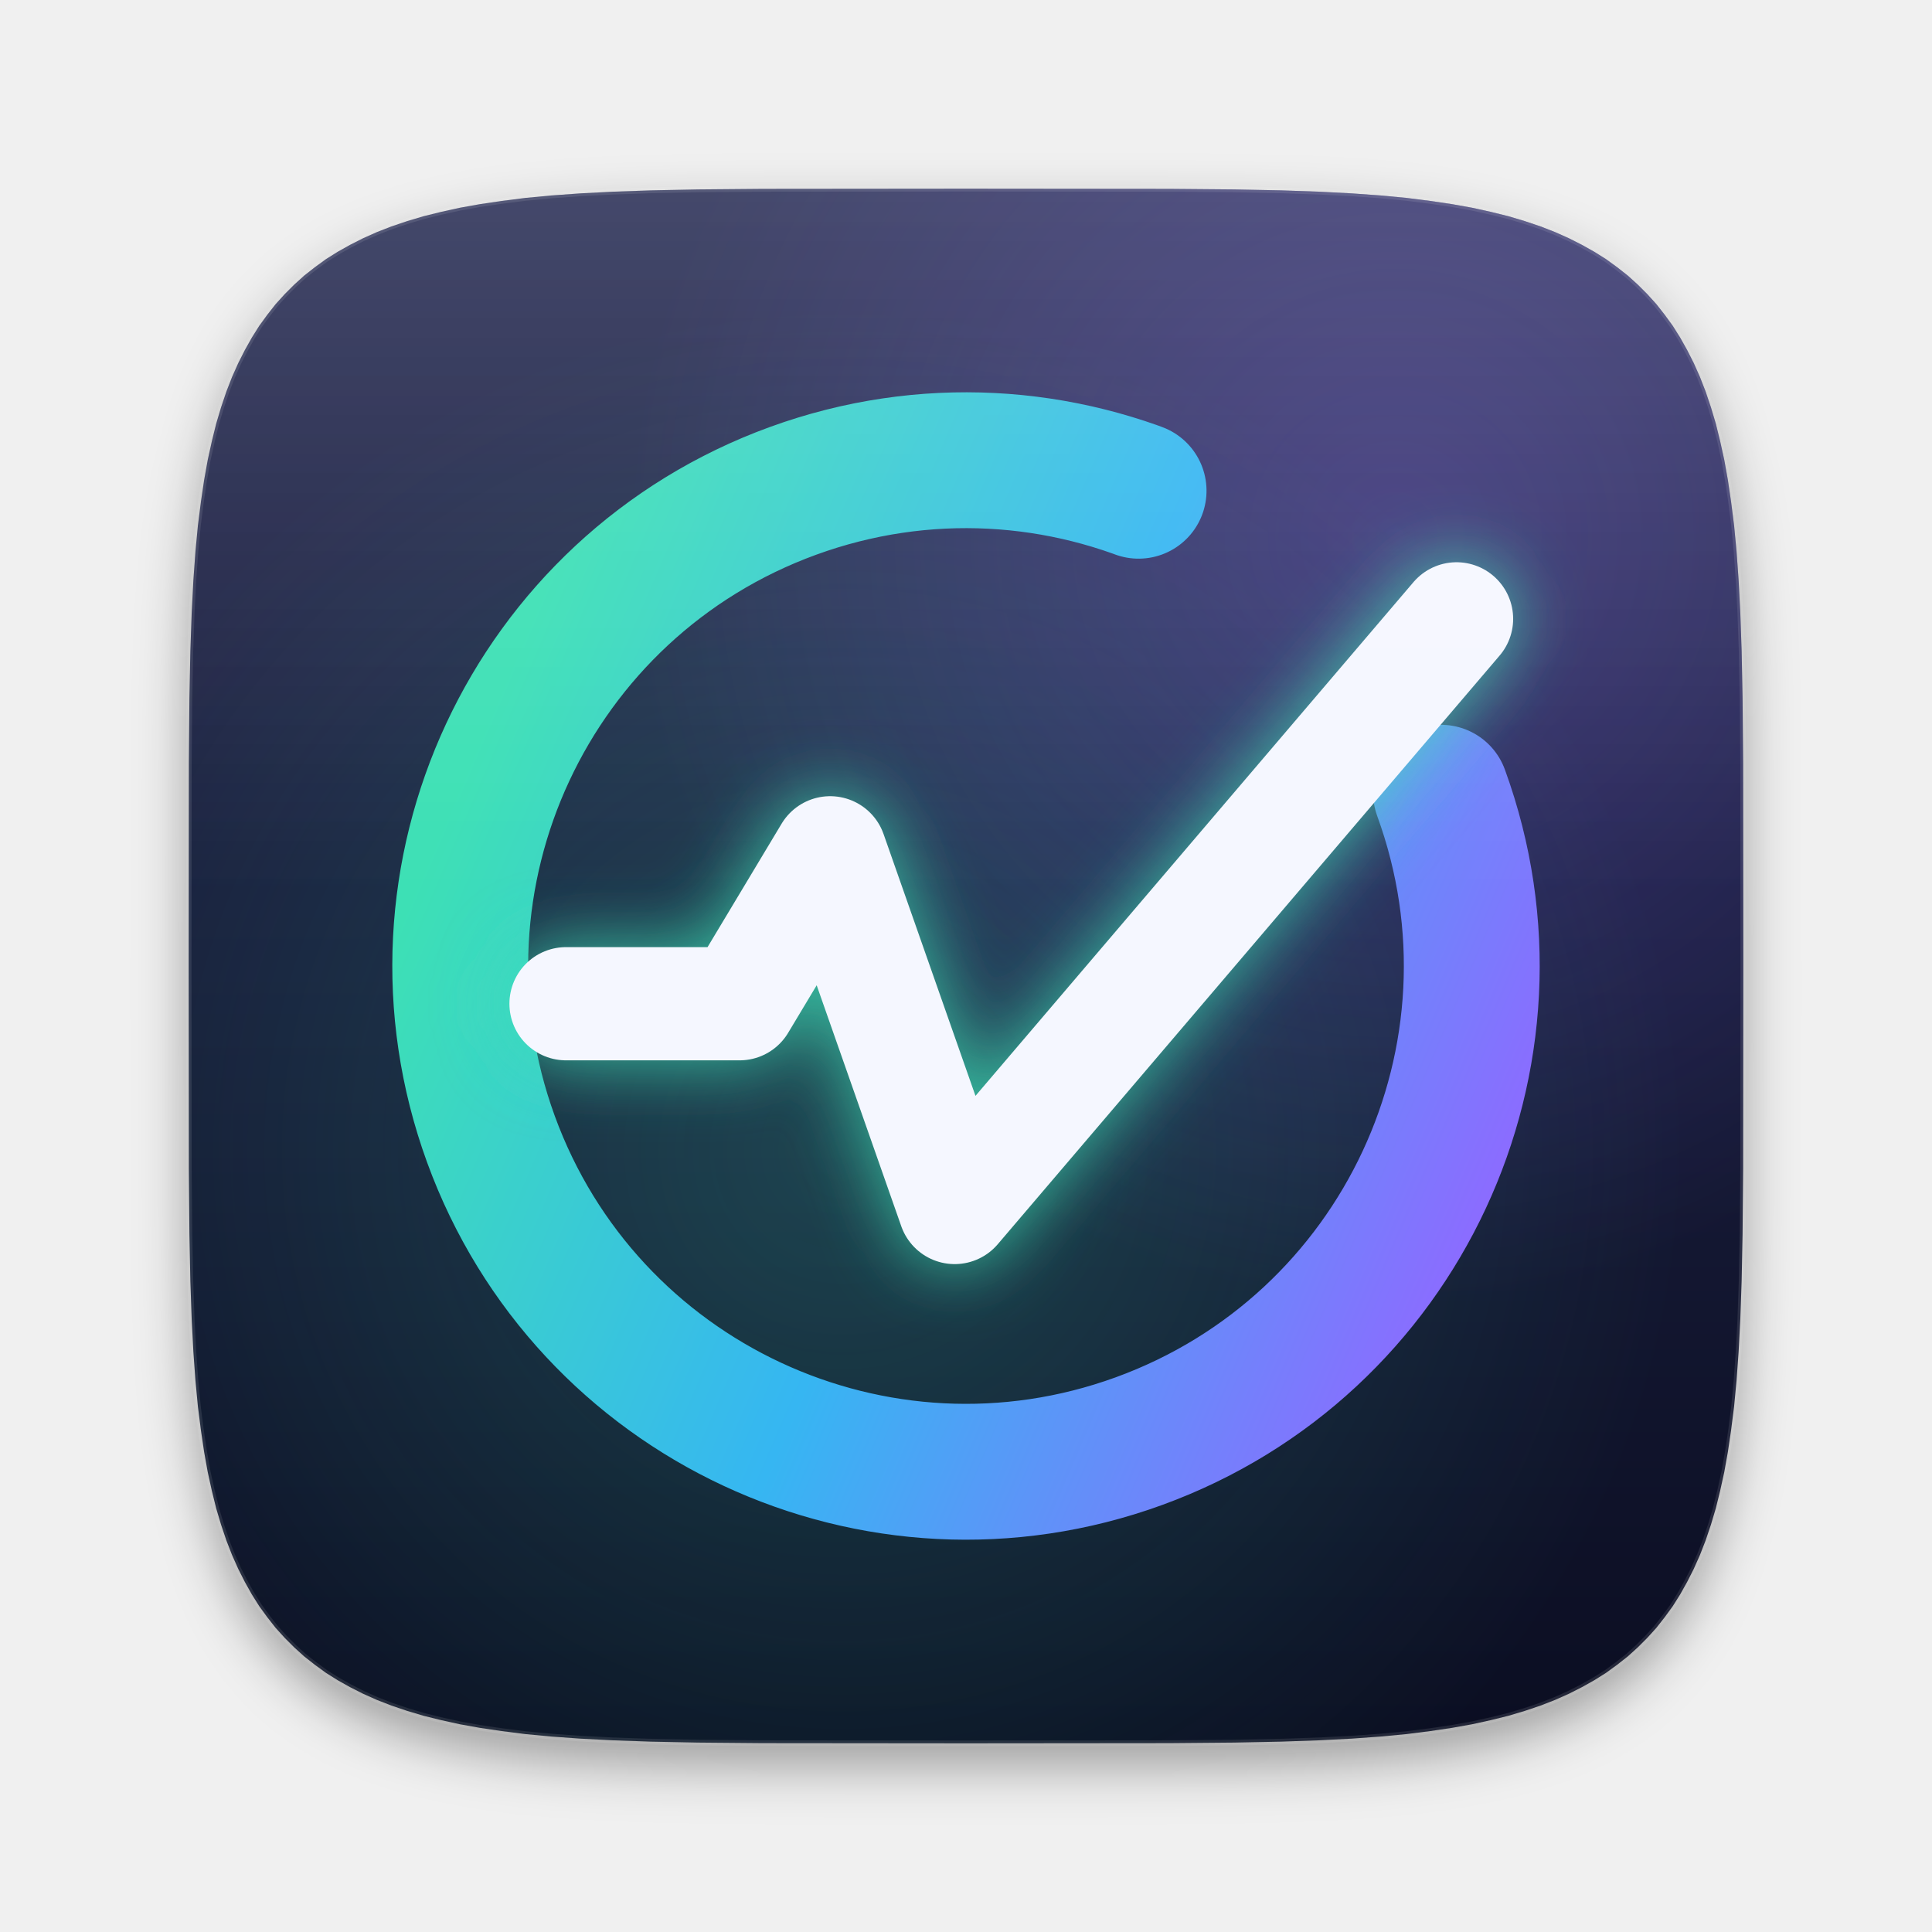
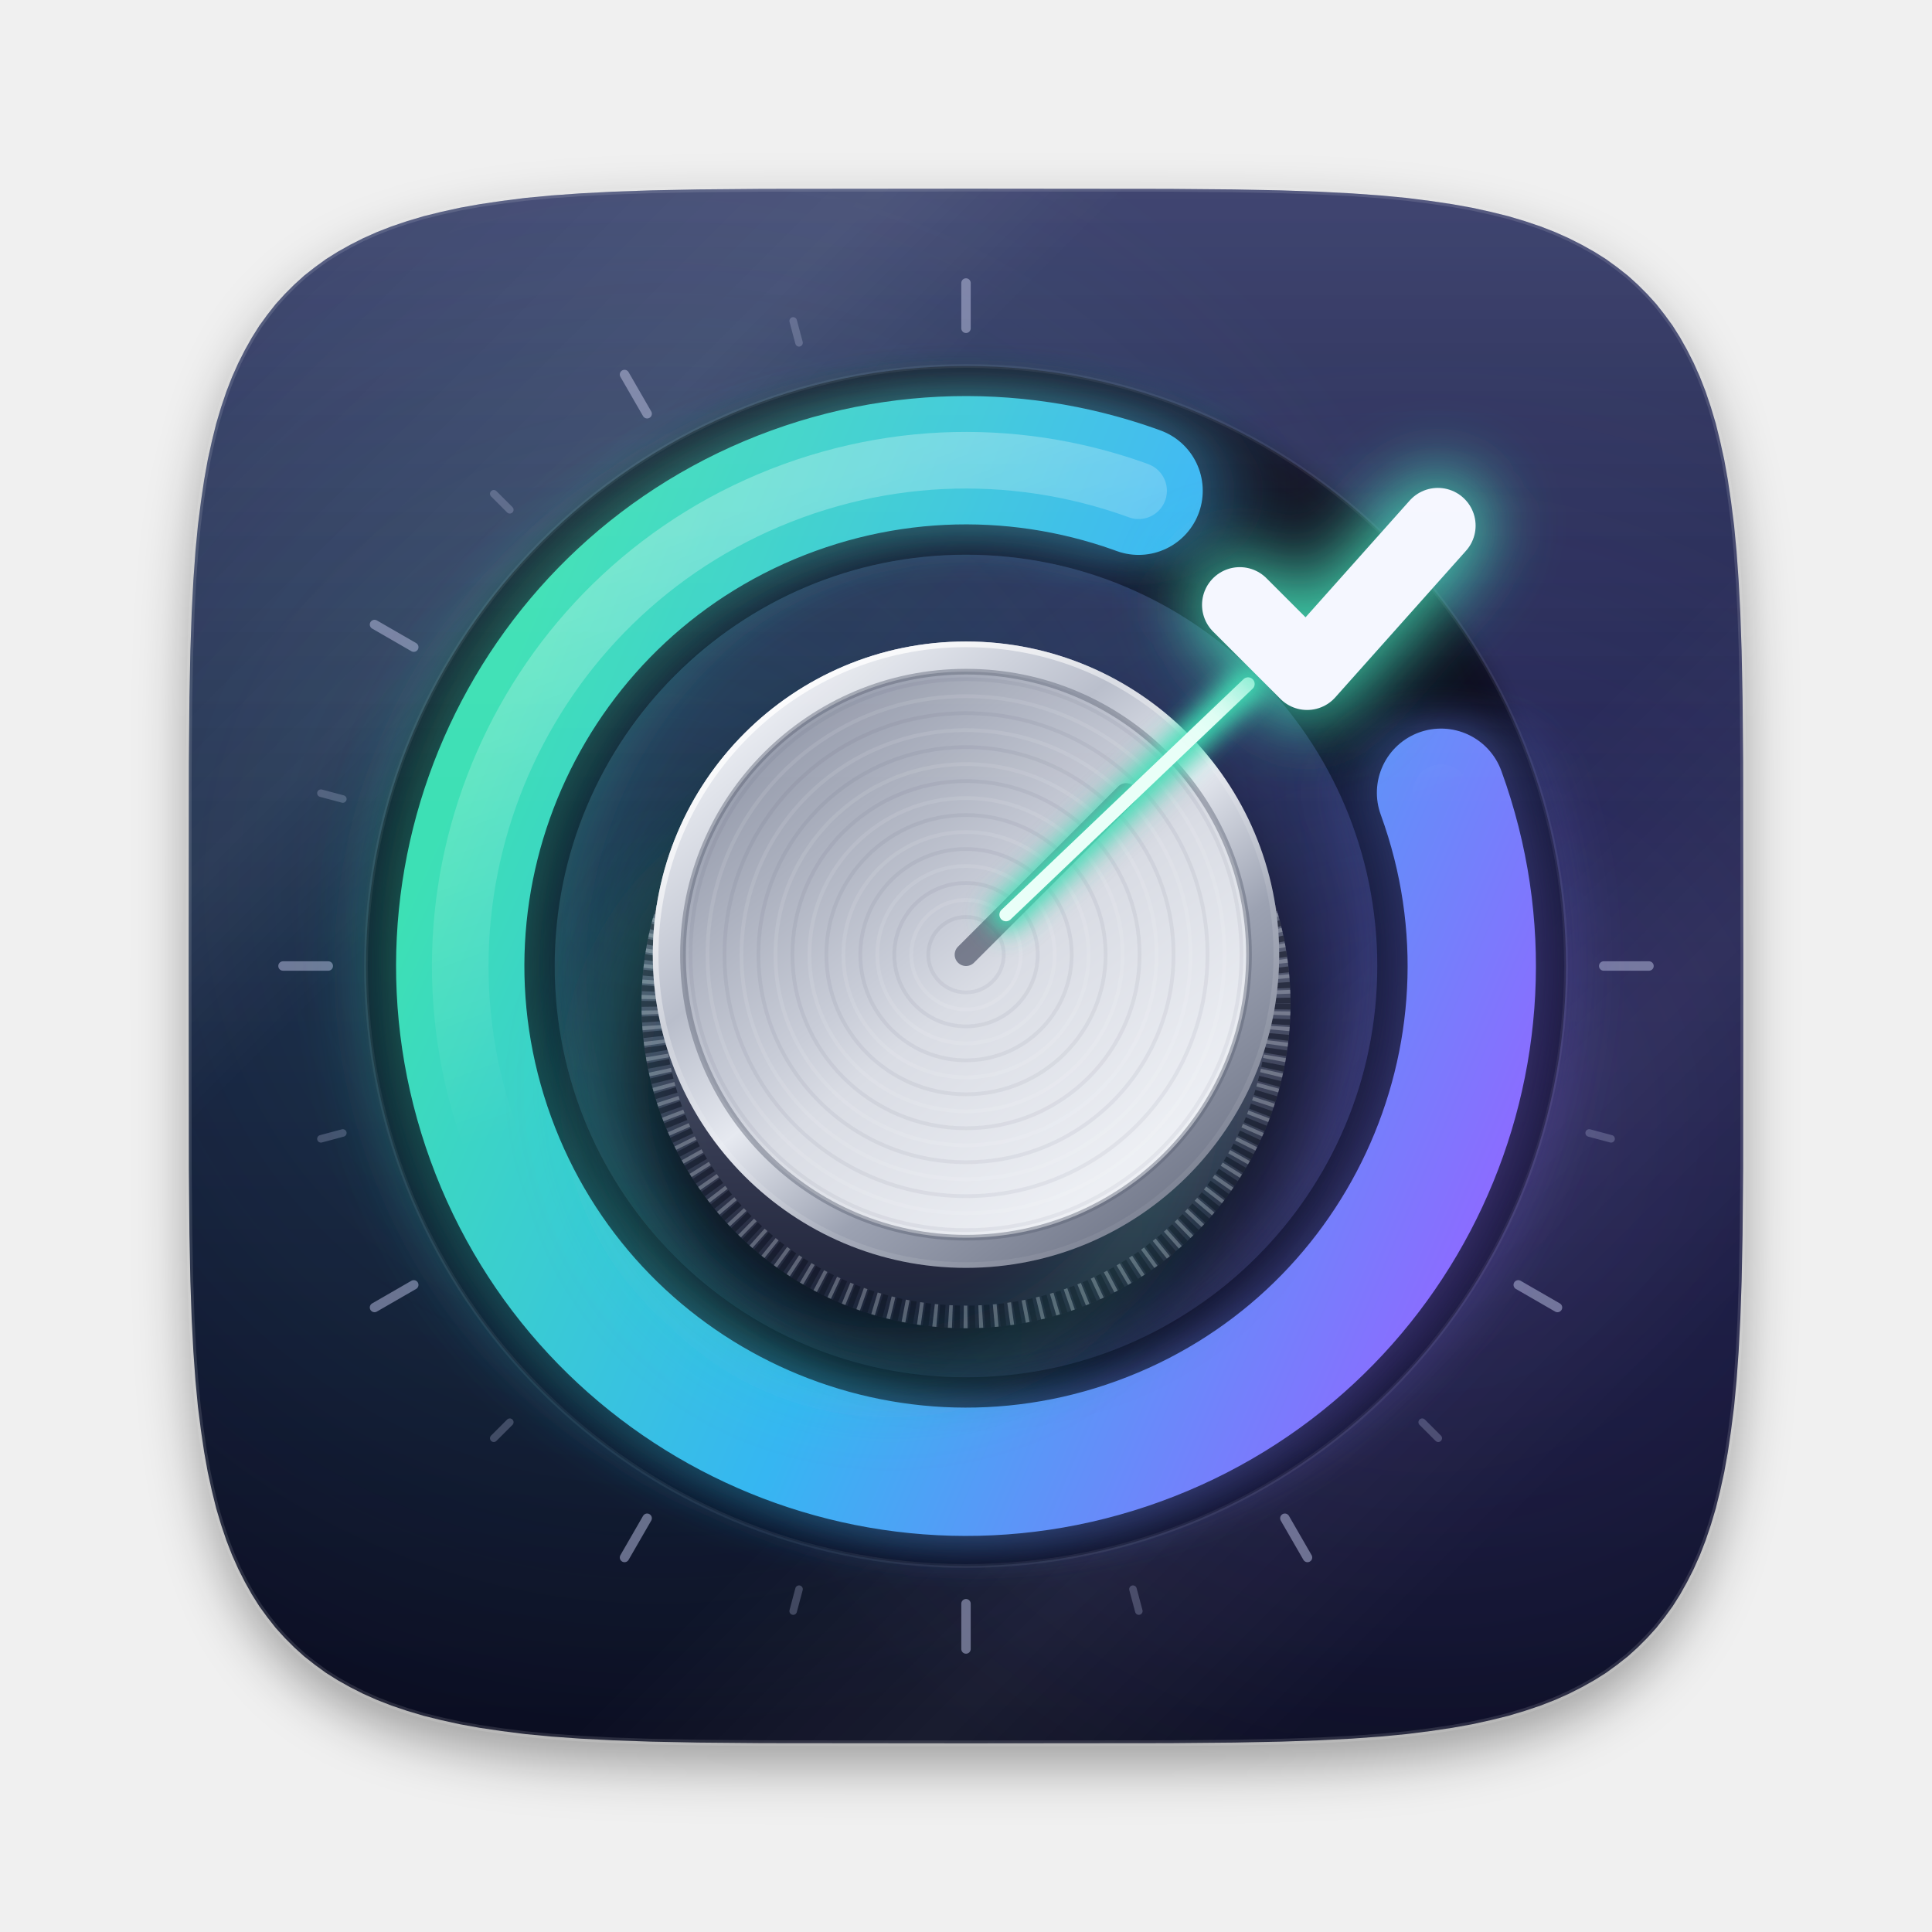
<svg xmlns="http://www.w3.org/2000/svg" viewBox="0 0 1024 1024" width="1024" height="1024">
  <defs>
    <linearGradient id="bg" x1="0" y1="0" x2="0" y2="1">
-       <stop offset="0" stop-color="#252A52" />
+       <stop offset="0" stop-color="#2A3060" />
+       <stop offset="0.55" stop-color="#171B3C" />
      <stop offset="1" stop-color="#0B0E22" />
    </linearGradient>
-     <radialGradient id="glowMint" cx="0.42" cy="0.62" r="0.55">
-       <stop offset="0" stop-color="#3DE0B5" stop-opacity="0.22" />
+     <linearGradient id="brush" x1="0" y1="0" x2="1" y2="1">
+       <stop offset="0" stop-color="#FFFFFF" stop-opacity="0" />
+       <stop offset="0.22" stop-color="#FFFFFF" stop-opacity="0.07" />
+       <stop offset="0.30" stop-color="#FFFFFF" stop-opacity="0" />
+       <stop offset="0.62" stop-color="#FFFFFF" stop-opacity="0" />
+       <stop offset="0.74" stop-color="#FFFFFF" stop-opacity="0.06" />
+       <stop offset="0.86" stop-color="#FFFFFF" stop-opacity="0" />
+     </linearGradient>
+     <radialGradient id="glowMint" cx="0.30" cy="0.45" r="0.55">
+       <stop offset="0" stop-color="#3DE0B5" stop-opacity="0.16" />
      <stop offset="1" stop-color="#3DE0B5" stop-opacity="0" />
    </radialGradient>
-     <radialGradient id="glowViolet" cx="0.78" cy="0.22" r="0.5">
-       <stop offset="0" stop-color="#8B6CFF" stop-opacity="0.28" />
+     <radialGradient id="glowViolet" cx="0.80" cy="0.60" r="0.5">
+       <stop offset="0" stop-color="#8B6CFF" stop-opacity="0.18" />
      <stop offset="1" stop-color="#8B6CFF" stop-opacity="0" />
    </radialGradient>
    <linearGradient id="ring" x1="0.1" y1="0.15" x2="0.9" y2="0.9">
      <stop offset="0" stop-color="#3DE0B5" />
      <stop offset="0.5" stop-color="#36B6F2" />
      <stop offset="1" stop-color="#8B6CFF" />
    </linearGradient>
+     <linearGradient id="ringHi" x1="0" y1="0" x2="0" y2="1">
+       <stop offset="0" stop-color="#FFFFFF" stop-opacity="0.55" />
+       <stop offset="0.5" stop-color="#FFFFFF" stop-opacity="0" />
+     </linearGradient>
+     <linearGradient id="knurl" x1="0" y1="0" x2="0" y2="1">
+       <stop offset="0" stop-color="#8E94A8" />
+       <stop offset="0.5" stop-color="#4A5068" />
+       <stop offset="1" stop-color="#1C2036" />
+     </linearGradient>
+     <linearGradient id="cap" x1="0.15" y1="0.05" x2="0.85" y2="0.95">
+       <stop offset="0" stop-color="#F4F6FA" />
+       <stop offset="0.32" stop-color="#B9BECB" />
+       <stop offset="0.50" stop-color="#E6E9F0" />
+       <stop offset="0.70" stop-color="#9CA2B2" />
+       <stop offset="1" stop-color="#6E7486" />
+     </linearGradient>
+     <linearGradient id="dish" x1="0.15" y1="0.05" x2="0.85" y2="0.95">
+       <stop offset="0" stop-color="#8F95A6" />
+       <stop offset="0.45" stop-color="#C9CDD8" />
+       <stop offset="0.55" stop-color="#D9DCE4" />
+       <stop offset="1" stop-color="#F2F4F8" />
+     </linearGradient>
+     <linearGradient id="rim" x1="0.2" y1="0" x2="0.8" y2="1">
+       <stop offset="0" stop-color="#FFFFFF" stop-opacity="0.95" />
+       <stop offset="0.45" stop-color="#FFFFFF" stop-opacity="0.15" />
+       <stop offset="1" stop-color="#FFFFFF" stop-opacity="0.05" />
+     </linearGradient>
    <linearGradient id="gloss" x1="0" y1="0" x2="0" y2="1">
-       <stop offset="0" stop-color="#FFFFFF" stop-opacity="0.14" />
-       <stop offset="0.45" stop-color="#FFFFFF" stop-opacity="0" />
+       <stop offset="0" stop-color="#FFFFFF" stop-opacity="0.10" />
+       <stop offset="0.40" stop-color="#FFFFFF" stop-opacity="0" />
    </linearGradient>
-     <filter id="soft" x="-50%" y="-50%" width="200%" height="200%">
+     <filter id="soft" filterUnits="userSpaceOnUse" x="0" y="0" width="1024" height="1024">
      <feGaussianBlur stdDeviation="18" />
    </filter>
+     <filter id="glow" filterUnits="userSpaceOnUse" x="0" y="0" width="1024" height="1024">
+       <feGaussianBlur stdDeviation="16" />
+     </filter>
+     <filter id="blur6" filterUnits="userSpaceOnUse" x="0" y="0" width="1024" height="1024">
+       <feGaussianBlur stdDeviation="6" />
+     </filter>
+     <clipPath id="plate">
+       <path d="M924.0 512.0 L923.9 619.7 L923.6 654.0 L923.1 679.0 L922.4 699.2 L921.5 716.5 L920.4 731.8 L919.1 745.5 L917.5 758.1 L915.8 769.6 L913.9 780.2 L911.7 790.2 L909.4 799.5 L906.8 808.2 L904.0 816.5 L901.0 824.2 L897.7 831.6 L894.2 838.5 L890.5 845.1 L886.6 851.3 L882.3 857.2 L877.9 862.8 L873.1 868.1 L868.1 873.1 L862.8 877.9 L857.2 882.3 L851.3 886.6 L845.1 890.5 L838.5 894.2 L831.6 897.7 L824.2 901.0 L816.5 904.0 L808.2 906.8 L799.5 909.4 L790.2 911.7 L780.2 913.9 L769.6 915.8 L758.1 917.5 L745.5 919.1 L731.8 920.4 L716.5 921.5 L699.2 922.4 L679.0 923.1 L654.0 923.6 L619.7 923.9 L512.0 924.0 L404.3 923.9 L370.0 923.6 L345.0 923.1 L324.8 922.4 L307.5 921.5 L292.2 920.4 L278.5 919.1 L265.9 917.5 L254.4 915.8 L243.8 913.9 L233.8 911.7 L224.5 909.4 L215.8 906.8 L207.5 904.0 L199.8 901.0 L192.4 897.7 L185.5 894.2 L178.9 890.5 L172.7 886.6 L166.8 882.3 L161.2 877.9 L155.9 873.1 L150.9 868.1 L146.1 862.8 L141.7 857.2 L137.4 851.3 L133.5 845.1 L129.8 838.5 L126.3 831.6 L123.0 824.2 L120.0 816.5 L117.2 808.2 L114.6 799.5 L112.3 790.2 L110.1 780.2 L108.2 769.6 L106.5 758.1 L104.9 745.5 L103.6 731.8 L102.5 716.5 L101.6 699.2 L100.9 679.0 L100.4 654.0 L100.1 619.7 L100.0 512.0 L100.1 404.3 L100.4 370.0 L100.9 345.0 L101.6 324.8 L102.5 307.5 L103.6 292.2 L104.9 278.5 L106.5 265.9 L108.2 254.4 L110.1 243.8 L112.3 233.8 L114.6 224.5 L117.2 215.8 L120.0 207.5 L123.0 199.8 L126.3 192.4 L129.8 185.5 L133.5 178.9 L137.4 172.7 L141.7 166.8 L146.1 161.2 L150.9 155.9 L155.9 150.9 L161.2 146.1 L166.8 141.7 L172.7 137.4 L178.9 133.5 L185.5 129.8 L192.4 126.3 L199.8 123.0 L207.5 120.0 L215.8 117.2 L224.5 114.6 L233.8 112.3 L243.8 110.1 L254.4 108.2 L265.9 106.5 L278.5 104.9 L292.2 103.6 L307.5 102.5 L324.8 101.6 L345.0 100.9 L370.0 100.4 L404.3 100.1 L512.0 100.0 L619.7 100.1 L654.0 100.4 L679.0 100.9 L699.2 101.6 L716.5 102.5 L731.8 103.6 L745.5 104.9 L758.1 106.5 L769.6 108.2 L780.2 110.1 L790.2 112.3 L799.5 114.6 L808.2 117.2 L816.5 120.0 L824.2 123.0 L831.6 126.3 L838.5 129.8 L845.1 133.5 L851.3 137.4 L857.2 141.7 L862.8 146.1 L868.1 150.9 L873.1 155.9 L877.9 161.2 L882.3 166.8 L886.6 172.7 L890.5 178.9 L894.2 185.5 L897.7 192.4 L901.0 199.8 L904.0 207.5 L906.8 215.8 L909.4 224.5 L911.7 233.8 L913.9 243.8 L915.8 254.4 L917.5 265.9 L919.1 278.5 L920.4 292.2 L921.5 307.5 L922.4 324.8 L923.1 345.0 L923.6 370.0 L923.9 404.3 Z" />
+     </clipPath>
    <filter id="shadow" x="-20%" y="-20%" width="140%" height="150%">
      <feGaussianBlur stdDeviation="14" />
    </filter>
  </defs>
  <path d="M924.0 512.0 L923.9 619.7 L923.6 654.0 L923.1 679.0 L922.4 699.2 L921.5 716.5 L920.4 731.8 L919.1 745.5 L917.5 758.1 L915.8 769.6 L913.9 780.2 L911.7 790.2 L909.4 799.5 L906.8 808.2 L904.0 816.5 L901.0 824.2 L897.7 831.6 L894.2 838.5 L890.5 845.1 L886.6 851.3 L882.3 857.2 L877.9 862.8 L873.1 868.1 L868.1 873.1 L862.8 877.9 L857.2 882.3 L851.3 886.6 L845.1 890.5 L838.5 894.2 L831.6 897.7 L824.2 901.0 L816.5 904.0 L808.2 906.8 L799.5 909.4 L790.2 911.7 L780.2 913.9 L769.6 915.8 L758.1 917.5 L745.5 919.1 L731.8 920.4 L716.5 921.5 L699.2 922.4 L679.0 923.1 L654.0 923.6 L619.7 923.9 L512.0 924.0 L404.3 923.9 L370.0 923.6 L345.0 923.1 L324.8 922.4 L307.5 921.5 L292.2 920.4 L278.5 919.1 L265.9 917.5 L254.4 915.8 L243.8 913.9 L233.8 911.7 L224.5 909.4 L215.8 906.8 L207.5 904.0 L199.8 901.0 L192.4 897.7 L185.5 894.2 L178.9 890.5 L172.7 886.6 L166.8 882.3 L161.2 877.9 L155.9 873.1 L150.9 868.1 L146.1 862.8 L141.7 857.2 L137.4 851.3 L133.5 845.1 L129.8 838.5 L126.3 831.6 L123.0 824.2 L120.0 816.5 L117.2 808.2 L114.6 799.5 L112.3 790.2 L110.1 780.2 L108.2 769.6 L106.5 758.1 L104.9 745.5 L103.6 731.8 L102.5 716.5 L101.6 699.2 L100.9 679.0 L100.4 654.0 L100.1 619.7 L100.0 512.0 L100.1 404.3 L100.4 370.0 L100.9 345.0 L101.6 324.8 L102.5 307.5 L103.6 292.2 L104.9 278.5 L106.5 265.9 L108.2 254.4 L110.1 243.8 L112.3 233.8 L114.6 224.5 L117.2 215.8 L120.0 207.5 L123.0 199.8 L126.3 192.4 L129.8 185.5 L133.5 178.9 L137.4 172.7 L141.7 166.8 L146.1 161.2 L150.9 155.9 L155.9 150.9 L161.2 146.1 L166.8 141.7 L172.7 137.4 L178.9 133.5 L185.5 129.8 L192.4 126.3 L199.8 123.0 L207.5 120.0 L215.8 117.2 L224.5 114.6 L233.8 112.3 L243.8 110.1 L254.4 108.2 L265.9 106.5 L278.5 104.9 L292.2 103.6 L307.5 102.5 L324.8 101.6 L345.0 100.9 L370.0 100.4 L404.3 100.1 L512.0 100.0 L619.7 100.1 L654.0 100.4 L679.0 100.9 L699.2 101.6 L716.5 102.5 L731.8 103.6 L745.5 104.9 L758.1 106.5 L769.6 108.2 L780.2 110.1 L790.2 112.3 L799.5 114.6 L808.2 117.2 L816.5 120.0 L824.2 123.0 L831.6 126.3 L838.5 129.8 L845.1 133.5 L851.3 137.4 L857.2 141.7 L862.8 146.1 L868.1 150.9 L873.1 155.9 L877.9 161.2 L882.3 166.8 L886.6 172.7 L890.5 178.9 L894.2 185.5 L897.7 192.4 L901.0 199.8 L904.0 207.5 L906.8 215.8 L909.4 224.5 L911.7 233.8 L913.9 243.8 L915.8 254.4 L917.5 265.9 L919.1 278.5 L920.4 292.2 L921.5 307.5 L922.4 324.8 L923.1 345.0 L923.6 370.0 L923.9 404.3 Z" fill="#000000" fill-opacity="0.35" transform="translate(0 12)" filter="url(#shadow)" />
  <path d="M924.0 512.0 L923.9 619.7 L923.6 654.0 L923.1 679.0 L922.4 699.2 L921.5 716.5 L920.4 731.8 L919.1 745.5 L917.5 758.1 L915.8 769.6 L913.9 780.2 L911.7 790.2 L909.4 799.5 L906.8 808.2 L904.0 816.5 L901.0 824.2 L897.7 831.6 L894.2 838.5 L890.5 845.1 L886.6 851.3 L882.3 857.2 L877.9 862.8 L873.1 868.1 L868.1 873.1 L862.8 877.9 L857.2 882.3 L851.3 886.6 L845.1 890.5 L838.5 894.2 L831.6 897.7 L824.2 901.0 L816.5 904.0 L808.2 906.8 L799.5 909.4 L790.2 911.7 L780.2 913.9 L769.6 915.8 L758.1 917.5 L745.5 919.1 L731.8 920.4 L716.5 921.5 L699.2 922.4 L679.0 923.1 L654.0 923.6 L619.7 923.9 L512.0 924.0 L404.3 923.9 L370.0 923.6 L345.0 923.1 L324.8 922.4 L307.5 921.5 L292.2 920.4 L278.5 919.1 L265.9 917.5 L254.4 915.8 L243.8 913.9 L233.8 911.7 L224.5 909.4 L215.8 906.8 L207.5 904.0 L199.8 901.0 L192.4 897.7 L185.5 894.2 L178.9 890.5 L172.7 886.6 L166.8 882.3 L161.2 877.9 L155.9 873.1 L150.9 868.1 L146.1 862.8 L141.7 857.2 L137.4 851.3 L133.5 845.1 L129.8 838.5 L126.3 831.6 L123.0 824.2 L120.0 816.5 L117.2 808.2 L114.6 799.5 L112.3 790.2 L110.1 780.2 L108.2 769.6 L106.5 758.1 L104.9 745.5 L103.6 731.8 L102.5 716.5 L101.6 699.2 L100.9 679.0 L100.4 654.0 L100.1 619.7 L100.0 512.0 L100.1 404.3 L100.4 370.0 L100.9 345.0 L101.6 324.8 L102.5 307.5 L103.6 292.2 L104.9 278.5 L106.5 265.9 L108.2 254.4 L110.1 243.8 L112.3 233.8 L114.6 224.5 L117.2 215.8 L120.0 207.5 L123.0 199.8 L126.3 192.4 L129.8 185.5 L133.5 178.9 L137.4 172.7 L141.7 166.8 L146.1 161.2 L150.9 155.9 L155.9 150.9 L161.2 146.1 L166.8 141.7 L172.7 137.4 L178.9 133.5 L185.5 129.8 L192.4 126.3 L199.8 123.0 L207.5 120.0 L215.8 117.2 L224.5 114.6 L233.8 112.3 L243.8 110.1 L254.4 108.2 L265.9 106.5 L278.5 104.9 L292.2 103.6 L307.5 102.5 L324.8 101.6 L345.0 100.9 L370.0 100.4 L404.3 100.1 L512.0 100.0 L619.7 100.1 L654.0 100.4 L679.0 100.9 L699.2 101.6 L716.5 102.5 L731.8 103.6 L745.5 104.9 L758.1 106.5 L769.6 108.2 L780.2 110.1 L790.2 112.3 L799.5 114.6 L808.2 117.2 L816.5 120.0 L824.2 123.0 L831.6 126.3 L838.5 129.8 L845.1 133.5 L851.3 137.4 L857.2 141.7 L862.8 146.1 L868.1 150.9 L873.1 155.9 L877.9 161.2 L882.3 166.8 L886.6 172.7 L890.5 178.9 L894.2 185.5 L897.7 192.4 L901.0 199.8 L904.0 207.5 L906.8 215.8 L909.4 224.5 L911.7 233.8 L913.9 243.8 L915.8 254.4 L917.5 265.9 L919.1 278.5 L920.4 292.2 L921.5 307.5 L922.4 324.8 L923.1 345.0 L923.6 370.0 L923.9 404.3 Z" fill="url(#bg)" />
+   <path d="M924.0 512.0 L923.9 619.7 L923.6 654.0 L923.1 679.0 L922.4 699.2 L921.5 716.5 L920.4 731.8 L919.1 745.5 L917.5 758.1 L915.8 769.6 L913.9 780.2 L911.7 790.2 L909.4 799.5 L906.8 808.2 L904.0 816.5 L901.0 824.2 L897.7 831.6 L894.2 838.5 L890.5 845.1 L886.6 851.3 L882.3 857.2 L877.9 862.8 L873.1 868.1 L868.1 873.1 L862.8 877.9 L857.2 882.3 L851.3 886.6 L845.1 890.5 L838.5 894.2 L831.6 897.7 L824.2 901.0 L816.5 904.0 L808.2 906.8 L799.5 909.4 L790.2 911.7 L780.2 913.9 L769.6 915.8 L758.1 917.5 L745.5 919.1 L731.8 920.4 L716.5 921.5 L699.2 922.4 L679.0 923.1 L654.0 923.6 L619.7 923.9 L512.0 924.0 L404.3 923.9 L370.0 923.6 L345.0 923.1 L324.8 922.4 L307.5 921.5 L292.2 920.4 L278.5 919.1 L265.9 917.5 L254.4 915.8 L243.8 913.9 L233.8 911.7 L224.5 909.4 L215.8 906.8 L207.5 904.0 L199.8 901.0 L192.4 897.7 L185.5 894.2 L178.9 890.5 L172.7 886.6 L166.8 882.3 L161.2 877.9 L155.9 873.1 L150.9 868.1 L146.1 862.8 L141.7 857.2 L137.4 851.3 L133.5 845.1 L129.8 838.5 L126.3 831.6 L123.0 824.2 L120.0 816.5 L117.2 808.2 L114.6 799.5 L112.3 790.2 L110.1 780.2 L108.2 769.6 L106.5 758.1 L104.9 745.5 L103.6 731.8 L102.5 716.5 L101.6 699.2 L100.9 679.0 L100.4 654.0 L100.1 619.7 L100.0 512.0 L100.1 404.3 L100.4 370.0 L100.9 345.0 L101.6 324.8 L102.5 307.5 L103.6 292.2 L104.9 278.5 L106.5 265.9 L108.2 254.4 L110.1 243.8 L112.3 233.8 L114.6 224.5 L117.2 215.8 L120.0 207.5 L123.0 199.8 L126.3 192.4 L129.8 185.5 L133.5 178.9 L137.4 172.7 L141.7 166.8 L146.1 161.2 L150.9 155.9 L155.9 150.9 L161.2 146.1 L166.8 141.7 L172.7 137.4 L178.9 133.5 L185.5 129.8 L192.4 126.3 L199.8 123.0 L207.5 120.0 L215.8 117.2 L224.5 114.6 L233.8 112.3 L243.8 110.1 L254.4 108.2 L265.9 106.5 L278.5 104.9 L292.2 103.6 L307.5 102.5 L324.8 101.6 L345.0 100.9 L370.0 100.4 L404.3 100.1 L512.0 100.0 L619.7 100.1 L654.0 100.4 L679.0 100.9 L699.2 101.6 L716.5 102.5 L731.8 103.6 L745.5 104.9 L758.1 106.5 L769.6 108.2 L780.2 110.1 L790.2 112.3 L799.5 114.6 L808.2 117.2 L816.5 120.0 L824.2 123.0 L831.6 126.3 L838.5 129.8 L845.1 133.5 L851.3 137.4 L857.2 141.7 L862.8 146.1 L868.1 150.9 L873.1 155.9 L877.9 161.2 L882.3 166.8 L886.6 172.7 L890.5 178.9 L894.2 185.5 L897.7 192.4 L901.0 199.8 L904.0 207.5 L906.8 215.8 L909.4 224.5 L911.7 233.8 L913.9 243.8 L915.8 254.4 L917.5 265.9 L919.1 278.5 L920.4 292.2 L921.5 307.5 L922.4 324.8 L923.1 345.0 L923.6 370.0 L923.9 404.3 Z" fill="url(#brush)" />
  <path d="M924.0 512.0 L923.9 619.7 L923.6 654.0 L923.1 679.0 L922.4 699.2 L921.5 716.5 L920.4 731.8 L919.1 745.5 L917.5 758.1 L915.8 769.6 L913.9 780.2 L911.7 790.2 L909.4 799.5 L906.8 808.2 L904.0 816.5 L901.0 824.2 L897.7 831.6 L894.2 838.5 L890.5 845.1 L886.6 851.3 L882.3 857.2 L877.9 862.8 L873.1 868.1 L868.1 873.1 L862.8 877.9 L857.2 882.3 L851.3 886.6 L845.1 890.5 L838.5 894.2 L831.6 897.7 L824.2 901.0 L816.5 904.0 L808.2 906.8 L799.5 909.4 L790.2 911.7 L780.2 913.9 L769.6 915.8 L758.1 917.5 L745.5 919.1 L731.8 920.4 L716.5 921.5 L699.2 922.4 L679.0 923.1 L654.0 923.6 L619.7 923.9 L512.0 924.0 L404.3 923.9 L370.0 923.6 L345.0 923.1 L324.8 922.4 L307.5 921.5 L292.2 920.4 L278.5 919.1 L265.9 917.5 L254.4 915.8 L243.8 913.9 L233.8 911.7 L224.5 909.4 L215.8 906.8 L207.5 904.0 L199.8 901.0 L192.4 897.7 L185.5 894.2 L178.9 890.5 L172.7 886.6 L166.8 882.3 L161.2 877.9 L155.9 873.1 L150.9 868.1 L146.1 862.8 L141.7 857.2 L137.4 851.3 L133.5 845.1 L129.8 838.5 L126.3 831.6 L123.0 824.2 L120.0 816.5 L117.2 808.2 L114.6 799.5 L112.3 790.2 L110.1 780.2 L108.2 769.6 L106.5 758.1 L104.9 745.5 L103.6 731.8 L102.5 716.5 L101.6 699.2 L100.9 679.0 L100.4 654.0 L100.1 619.7 L100.0 512.0 L100.1 404.3 L100.4 370.0 L100.9 345.0 L101.6 324.8 L102.5 307.5 L103.6 292.2 L104.9 278.5 L106.5 265.9 L108.2 254.4 L110.1 243.8 L112.3 233.8 L114.6 224.5 L117.2 215.8 L120.0 207.5 L123.0 199.8 L126.3 192.4 L129.8 185.5 L133.5 178.9 L137.4 172.7 L141.7 166.8 L146.1 161.2 L150.9 155.9 L155.9 150.9 L161.2 146.1 L166.8 141.7 L172.7 137.4 L178.9 133.5 L185.5 129.8 L192.4 126.3 L199.8 123.0 L207.5 120.0 L215.8 117.2 L224.5 114.6 L233.8 112.3 L243.8 110.1 L254.4 108.2 L265.9 106.5 L278.5 104.9 L292.2 103.6 L307.5 102.5 L324.8 101.6 L345.0 100.9 L370.0 100.4 L404.3 100.1 L512.0 100.0 L619.7 100.1 L654.0 100.4 L679.0 100.9 L699.2 101.6 L716.5 102.5 L731.8 103.6 L745.5 104.9 L758.1 106.5 L769.6 108.2 L780.2 110.1 L790.2 112.3 L799.5 114.6 L808.2 117.2 L816.5 120.0 L824.2 123.0 L831.6 126.3 L838.5 129.8 L845.1 133.5 L851.3 137.4 L857.2 141.7 L862.8 146.1 L868.1 150.9 L873.1 155.9 L877.9 161.2 L882.3 166.8 L886.6 172.7 L890.5 178.9 L894.2 185.5 L897.7 192.4 L901.0 199.8 L904.0 207.5 L906.8 215.8 L909.4 224.5 L911.7 233.8 L913.9 243.8 L915.8 254.4 L917.5 265.9 L919.1 278.5 L920.4 292.2 L921.5 307.5 L922.4 324.8 L923.1 345.0 L923.6 370.0 L923.9 404.3 Z" fill="url(#glowMint)" />
  <path d="M924.0 512.0 L923.9 619.7 L923.6 654.0 L923.1 679.0 L922.4 699.2 L921.5 716.5 L920.4 731.8 L919.1 745.5 L917.5 758.1 L915.8 769.6 L913.9 780.2 L911.7 790.2 L909.4 799.5 L906.8 808.2 L904.0 816.5 L901.0 824.2 L897.7 831.6 L894.2 838.5 L890.5 845.1 L886.6 851.3 L882.3 857.2 L877.9 862.8 L873.1 868.1 L868.1 873.1 L862.8 877.9 L857.2 882.3 L851.3 886.6 L845.1 890.5 L838.5 894.2 L831.6 897.7 L824.2 901.0 L816.5 904.0 L808.2 906.8 L799.5 909.4 L790.2 911.7 L780.2 913.9 L769.6 915.8 L758.1 917.5 L745.5 919.1 L731.8 920.4 L716.5 921.5 L699.2 922.4 L679.0 923.1 L654.0 923.6 L619.7 923.9 L512.0 924.0 L404.3 923.9 L370.0 923.6 L345.0 923.1 L324.8 922.4 L307.5 921.5 L292.2 920.4 L278.5 919.1 L265.9 917.5 L254.4 915.8 L243.8 913.9 L233.8 911.7 L224.5 909.4 L215.8 906.8 L207.5 904.0 L199.8 901.0 L192.4 897.7 L185.5 894.2 L178.9 890.5 L172.7 886.6 L166.8 882.3 L161.2 877.9 L155.9 873.1 L150.9 868.1 L146.1 862.8 L141.7 857.2 L137.4 851.3 L133.5 845.1 L129.8 838.5 L126.3 831.6 L123.0 824.2 L120.0 816.5 L117.2 808.2 L114.6 799.5 L112.3 790.2 L110.1 780.2 L108.2 769.6 L106.5 758.1 L104.9 745.5 L103.6 731.8 L102.5 716.5 L101.6 699.2 L100.9 679.0 L100.4 654.0 L100.1 619.7 L100.0 512.0 L100.1 404.3 L100.4 370.0 L100.9 345.0 L101.6 324.8 L102.5 307.5 L103.6 292.2 L104.9 278.5 L106.5 265.9 L108.2 254.4 L110.1 243.8 L112.3 233.8 L114.6 224.5 L117.2 215.8 L120.0 207.5 L123.0 199.8 L126.3 192.4 L129.8 185.5 L133.5 178.9 L137.4 172.7 L141.7 166.8 L146.1 161.2 L150.9 155.9 L155.9 150.9 L161.2 146.1 L166.8 141.7 L172.7 137.4 L178.9 133.5 L185.5 129.8 L192.4 126.3 L199.8 123.0 L207.5 120.0 L215.8 117.2 L224.5 114.6 L233.8 112.3 L243.8 110.1 L254.4 108.2 L265.9 106.5 L278.5 104.9 L292.2 103.6 L307.5 102.5 L324.8 101.6 L345.0 100.9 L370.0 100.4 L404.3 100.1 L512.0 100.0 L619.7 100.1 L654.0 100.4 L679.0 100.9 L699.2 101.6 L716.5 102.5 L731.8 103.6 L745.5 104.9 L758.1 106.5 L769.6 108.2 L780.2 110.1 L790.2 112.3 L799.5 114.6 L808.2 117.2 L816.5 120.0 L824.2 123.0 L831.6 126.3 L838.5 129.8 L845.1 133.5 L851.3 137.4 L857.2 141.7 L862.8 146.1 L868.1 150.9 L873.1 155.9 L877.9 161.2 L882.3 166.8 L886.6 172.7 L890.5 178.9 L894.2 185.5 L897.7 192.4 L901.0 199.8 L904.0 207.5 L906.8 215.8 L909.4 224.5 L911.7 233.8 L913.9 243.8 L915.8 254.4 L917.5 265.9 L919.1 278.5 L920.4 292.2 L921.5 307.5 L922.4 324.8 L923.1 345.0 L923.6 370.0 L923.9 404.3 Z" fill="url(#glowViolet)" />
-   <circle cx="512" cy="512" r="268" fill="none" stroke="url(#ring)" stroke-width="72" stroke-linecap="round" stroke-dasharray="1450.0 233.9" transform="rotate(-20 512 512)" />
-   <path d="M300 532 L392 532 L440 452 L506 640 L772 328" fill="none" stroke="#3DE0B5" stroke-opacity="0.75" stroke-width="64" stroke-linecap="round" stroke-linejoin="round" filter="url(#soft)" />
-   <path d="M300 532 L392 532 L440 452 L506 640 L772 328" fill="none" stroke="#F5F7FF" stroke-width="60" stroke-linecap="round" stroke-linejoin="round" />
+   <g clip-path="url(#plate)">
+     <line x1="512.0" y1="174.0" x2="512.0" y2="150.0" stroke="#AEB4D6" stroke-opacity="0.55" stroke-width="5" stroke-linecap="round" />
+     <line x1="850.0" y1="512.0" x2="874.0" y2="512.0" stroke="#AEB4D6" stroke-opacity="0.55" stroke-width="5" stroke-linecap="round" />
+     <line x1="842.3" y1="600.5" x2="853.9" y2="603.6" stroke="#AEB4D6" stroke-opacity="0.3" stroke-width="4" stroke-linecap="round" />
+     <line x1="804.7" y1="681.0" x2="825.5" y2="693.0" stroke="#AEB4D6" stroke-opacity="0.55" stroke-width="5" stroke-linecap="round" />
+     <line x1="753.8" y1="753.8" x2="762.3" y2="762.3" stroke="#AEB4D6" stroke-opacity="0.3" stroke-width="4" stroke-linecap="round" />
+     <line x1="681.0" y1="804.7" x2="693.0" y2="825.5" stroke="#AEB4D6" stroke-opacity="0.55" stroke-width="5" stroke-linecap="round" />
+     <line x1="600.5" y1="842.3" x2="603.6" y2="853.9" stroke="#AEB4D6" stroke-opacity="0.3" stroke-width="4" stroke-linecap="round" />
+     <line x1="512.0" y1="850.0" x2="512.0" y2="874.0" stroke="#AEB4D6" stroke-opacity="0.55" stroke-width="5" stroke-linecap="round" />
+     <line x1="423.5" y1="842.3" x2="420.4" y2="853.9" stroke="#AEB4D6" stroke-opacity="0.3" stroke-width="4" stroke-linecap="round" />
+     <line x1="343.0" y1="804.7" x2="331.0" y2="825.5" stroke="#AEB4D6" stroke-opacity="0.55" stroke-width="5" stroke-linecap="round" />
+     <line x1="270.2" y1="753.8" x2="261.7" y2="762.3" stroke="#AEB4D6" stroke-opacity="0.3" stroke-width="4" stroke-linecap="round" />
+     <line x1="219.3" y1="681.0" x2="198.5" y2="693.0" stroke="#AEB4D6" stroke-opacity="0.55" stroke-width="5" stroke-linecap="round" />
+     <line x1="181.7" y1="600.5" x2="170.1" y2="603.6" stroke="#AEB4D6" stroke-opacity="0.3" stroke-width="4" stroke-linecap="round" />
+     <line x1="174.0" y1="512.0" x2="150.0" y2="512.0" stroke="#AEB4D6" stroke-opacity="0.55" stroke-width="5" stroke-linecap="round" />
+     <line x1="181.7" y1="423.5" x2="170.1" y2="420.4" stroke="#AEB4D6" stroke-opacity="0.3" stroke-width="4" stroke-linecap="round" />
+     <line x1="219.3" y1="343.0" x2="198.5" y2="331.0" stroke="#AEB4D6" stroke-opacity="0.55" stroke-width="5" stroke-linecap="round" />
+     <line x1="270.2" y1="270.2" x2="261.7" y2="261.7" stroke="#AEB4D6" stroke-opacity="0.3" stroke-width="4" stroke-linecap="round" />
+     <line x1="343.0" y1="219.3" x2="331.0" y2="198.5" stroke="#AEB4D6" stroke-opacity="0.55" stroke-width="5" stroke-linecap="round" />
+     <line x1="423.5" y1="181.7" x2="420.4" y2="170.1" stroke="#AEB4D6" stroke-opacity="0.3" stroke-width="4" stroke-linecap="round" />
+     <circle cx="512" cy="512" r="268" fill="none" stroke="#04061A" stroke-opacity="0.75" stroke-width="100" />
+     <circle cx="512" cy="508" r="268" fill="none" stroke="#000000" stroke-opacity="0.35" stroke-width="92" filter="url(#blur6)" />
+     <circle cx="512" cy="512" r="318" fill="none" stroke="#FFFFFF" stroke-opacity="0.07" stroke-width="2" />
+     <circle cx="512" cy="512" r="268" fill="none" stroke-width="84" stroke-linecap="round" stroke-dasharray="1450.0 233.9" transform="rotate(-20 512 512)" stroke="url(#ring)" stroke-opacity="0.45" filter="url(#glow)" />
+     <circle cx="512" cy="512" r="268" fill="none" stroke-width="68" stroke-linecap="round" stroke-dasharray="1450.0 233.9" transform="rotate(-20 512 512)" stroke="url(#ring)" />
+     <circle cx="512" cy="512" r="268" fill="none" stroke-width="30" stroke-linecap="round" stroke-dasharray="1450.0 233.9" transform="rotate(-20 512 512)" stroke="url(#ringHi)" stroke-opacity="0.5" />
+     <ellipse cx="512" cy="546" rx="178" ry="172" fill="#000000" fill-opacity="0.55" filter="url(#soft)" />
+     <circle cx="512" cy="532" r="172" fill="url(#knurl)" />
+     <circle cx="512" cy="532" r="166" fill="none" stroke="#0E1122" stroke-opacity="0.55" stroke-width="12" stroke-dasharray="3 5" />
+     <circle cx="512" cy="532" r="166" fill="none" stroke="#C8CDDA" stroke-opacity="0.35" stroke-width="12" stroke-dasharray="2 6" stroke-dashoffset="4" />
+     <circle cx="472" cy="576" r="152" fill="none" stroke="#3DE0B5" stroke-opacity="0.18" stroke-width="30" filter="url(#soft)" />
+     <circle cx="512" cy="506" r="166" fill="url(#cap)" />
+     <circle cx="512" cy="506" r="150" fill="url(#dish)" />
+     <circle cx="512" cy="506" r="20" fill="none" stroke="#2A2F44" stroke-opacity="0.06" stroke-width="2" />
+     <circle cx="512" cy="506" r="29" fill="none" stroke="#FFFFFF" stroke-opacity="0.1" stroke-width="2" />
+     <circle cx="512" cy="506" r="38" fill="none" stroke="#2A2F44" stroke-opacity="0.06" stroke-width="2" />
+     <circle cx="512" cy="506" r="47" fill="none" stroke="#FFFFFF" stroke-opacity="0.1" stroke-width="2" />
+     <circle cx="512" cy="506" r="56" fill="none" stroke="#2A2F44" stroke-opacity="0.06" stroke-width="2" />
+     <circle cx="512" cy="506" r="65" fill="none" stroke="#FFFFFF" stroke-opacity="0.1" stroke-width="2" />
+     <circle cx="512" cy="506" r="74" fill="none" stroke="#2A2F44" stroke-opacity="0.06" stroke-width="2" />
+     <circle cx="512" cy="506" r="83" fill="none" stroke="#FFFFFF" stroke-opacity="0.1" stroke-width="2" />
+     <circle cx="512" cy="506" r="92" fill="none" stroke="#2A2F44" stroke-opacity="0.06" stroke-width="2" />
+     <circle cx="512" cy="506" r="101" fill="none" stroke="#FFFFFF" stroke-opacity="0.1" stroke-width="2" />
+     <circle cx="512" cy="506" r="110" fill="none" stroke="#2A2F44" stroke-opacity="0.06" stroke-width="2" />
+     <circle cx="512" cy="506" r="119" fill="none" stroke="#FFFFFF" stroke-opacity="0.1" stroke-width="2" />
+     <circle cx="512" cy="506" r="128" fill="none" stroke="#2A2F44" stroke-opacity="0.06" stroke-width="2" />
+     <circle cx="512" cy="506" r="137" fill="none" stroke="#FFFFFF" stroke-opacity="0.1" stroke-width="2" />
+     <circle cx="512" cy="506" r="146" fill="none" stroke="#2A2F44" stroke-opacity="0.06" stroke-width="2" />
+     <circle cx="512" cy="506" r="150" fill="none" stroke="#5C6274" stroke-opacity="0.45" stroke-width="3" />
+     <circle cx="512" cy="506" r="164.5" fill="none" stroke="url(#rim)" stroke-width="3" />
+     <line x1="512" y1="506" x2="596.9" y2="421.1" stroke="#3B4157" stroke-opacity="0.6" stroke-width="12" stroke-linecap="round" />
+     <line x1="533.2" y1="484.8" x2="661.5" y2="362.5" stroke="#3DE0B5" stroke-width="18" stroke-linecap="round" filter="url(#blur6)" />
+     <line x1="533.2" y1="484.8" x2="661.5" y2="362.5" stroke="#E9FFF8" stroke-width="7" stroke-linecap="round" />
+     <path d="M657.1 320.6 L692.8 356.3 L762.1 278.6" fill="none" stroke="#3DE0B5" stroke-opacity="0.9" stroke-width="54" stroke-linecap="round" stroke-linejoin="round" filter="url(#soft)" />
+     <path d="M657.1 320.6 L692.8 356.3 L762.1 278.6" fill="none" stroke="#F5F7FF" stroke-width="40" stroke-linecap="round" stroke-linejoin="round" />
+   </g>
  <path d="M924.0 512.0 L923.9 619.7 L923.6 654.0 L923.1 679.0 L922.4 699.2 L921.5 716.5 L920.4 731.8 L919.1 745.5 L917.5 758.1 L915.8 769.6 L913.9 780.2 L911.7 790.2 L909.4 799.5 L906.8 808.2 L904.0 816.5 L901.0 824.2 L897.7 831.6 L894.2 838.5 L890.5 845.1 L886.6 851.3 L882.3 857.2 L877.9 862.8 L873.1 868.1 L868.1 873.1 L862.8 877.9 L857.2 882.3 L851.3 886.6 L845.1 890.5 L838.5 894.2 L831.6 897.7 L824.2 901.0 L816.5 904.0 L808.2 906.8 L799.5 909.4 L790.2 911.7 L780.2 913.9 L769.6 915.8 L758.1 917.5 L745.5 919.1 L731.8 920.4 L716.5 921.5 L699.2 922.4 L679.0 923.1 L654.0 923.6 L619.7 923.9 L512.0 924.0 L404.3 923.9 L370.0 923.6 L345.0 923.1 L324.8 922.4 L307.5 921.5 L292.2 920.4 L278.5 919.1 L265.9 917.5 L254.4 915.8 L243.8 913.9 L233.8 911.7 L224.5 909.4 L215.8 906.8 L207.5 904.0 L199.8 901.0 L192.4 897.7 L185.5 894.2 L178.9 890.5 L172.7 886.6 L166.8 882.3 L161.2 877.9 L155.9 873.1 L150.9 868.1 L146.1 862.8 L141.7 857.2 L137.4 851.3 L133.5 845.1 L129.8 838.5 L126.3 831.6 L123.0 824.2 L120.0 816.5 L117.2 808.2 L114.6 799.5 L112.3 790.2 L110.1 780.2 L108.2 769.6 L106.5 758.1 L104.9 745.5 L103.6 731.8 L102.5 716.5 L101.6 699.2 L100.9 679.0 L100.4 654.0 L100.1 619.7 L100.0 512.0 L100.1 404.3 L100.4 370.0 L100.9 345.0 L101.6 324.8 L102.5 307.5 L103.6 292.2 L104.9 278.5 L106.5 265.9 L108.2 254.4 L110.1 243.8 L112.3 233.8 L114.6 224.5 L117.2 215.8 L120.0 207.5 L123.0 199.8 L126.3 192.4 L129.8 185.5 L133.5 178.9 L137.4 172.7 L141.7 166.8 L146.1 161.2 L150.9 155.9 L155.9 150.9 L161.2 146.1 L166.8 141.7 L172.7 137.4 L178.9 133.5 L185.5 129.8 L192.4 126.3 L199.8 123.0 L207.5 120.0 L215.8 117.2 L224.5 114.6 L233.8 112.3 L243.8 110.1 L254.4 108.2 L265.9 106.5 L278.5 104.9 L292.2 103.6 L307.5 102.5 L324.8 101.6 L345.0 100.9 L370.0 100.4 L404.3 100.1 L512.0 100.0 L619.7 100.1 L654.0 100.4 L679.0 100.9 L699.2 101.6 L716.5 102.5 L731.8 103.6 L745.5 104.9 L758.1 106.5 L769.6 108.2 L780.2 110.1 L790.2 112.3 L799.5 114.6 L808.2 117.2 L816.5 120.0 L824.2 123.0 L831.6 126.3 L838.5 129.8 L845.1 133.5 L851.3 137.4 L857.2 141.7 L862.8 146.1 L868.1 150.9 L873.1 155.9 L877.9 161.2 L882.3 166.8 L886.6 172.7 L890.5 178.9 L894.2 185.5 L897.7 192.4 L901.0 199.8 L904.0 207.5 L906.8 215.8 L909.4 224.5 L911.7 233.8 L913.9 243.8 L915.8 254.4 L917.5 265.9 L919.1 278.5 L920.4 292.2 L921.5 307.5 L922.4 324.8 L923.1 345.0 L923.6 370.0 L923.9 404.3 Z" fill="url(#gloss)" />
-   <path d="M924.0 512.0 L923.9 619.7 L923.6 654.0 L923.1 679.0 L922.4 699.2 L921.5 716.5 L920.4 731.8 L919.1 745.5 L917.5 758.1 L915.8 769.6 L913.9 780.2 L911.7 790.2 L909.4 799.5 L906.8 808.2 L904.0 816.5 L901.0 824.2 L897.7 831.6 L894.2 838.5 L890.5 845.1 L886.6 851.3 L882.3 857.2 L877.9 862.8 L873.1 868.1 L868.1 873.1 L862.8 877.9 L857.2 882.3 L851.3 886.6 L845.1 890.5 L838.5 894.2 L831.6 897.7 L824.2 901.0 L816.5 904.0 L808.2 906.8 L799.5 909.4 L790.2 911.7 L780.2 913.9 L769.6 915.8 L758.1 917.5 L745.5 919.1 L731.8 920.4 L716.5 921.5 L699.2 922.4 L679.0 923.1 L654.0 923.6 L619.7 923.9 L512.0 924.0 L404.3 923.9 L370.0 923.6 L345.0 923.1 L324.8 922.4 L307.5 921.5 L292.2 920.4 L278.5 919.1 L265.9 917.5 L254.4 915.8 L243.8 913.9 L233.8 911.7 L224.5 909.4 L215.8 906.8 L207.5 904.0 L199.8 901.0 L192.4 897.7 L185.5 894.2 L178.9 890.5 L172.7 886.6 L166.8 882.3 L161.2 877.9 L155.9 873.1 L150.9 868.1 L146.1 862.8 L141.7 857.2 L137.4 851.3 L133.5 845.1 L129.8 838.5 L126.3 831.6 L123.0 824.2 L120.0 816.5 L117.2 808.2 L114.6 799.5 L112.3 790.2 L110.1 780.2 L108.2 769.6 L106.5 758.1 L104.9 745.5 L103.6 731.8 L102.5 716.5 L101.6 699.2 L100.9 679.0 L100.4 654.0 L100.1 619.7 L100.0 512.0 L100.1 404.3 L100.4 370.0 L100.9 345.0 L101.6 324.8 L102.5 307.5 L103.6 292.2 L104.9 278.5 L106.5 265.9 L108.2 254.4 L110.1 243.8 L112.3 233.8 L114.6 224.5 L117.2 215.8 L120.0 207.5 L123.0 199.8 L126.3 192.4 L129.8 185.5 L133.5 178.9 L137.4 172.7 L141.7 166.8 L146.1 161.2 L150.9 155.9 L155.9 150.9 L161.2 146.1 L166.8 141.7 L172.7 137.4 L178.9 133.5 L185.5 129.8 L192.4 126.3 L199.8 123.0 L207.5 120.0 L215.8 117.2 L224.5 114.6 L233.8 112.3 L243.8 110.1 L254.4 108.2 L265.9 106.5 L278.5 104.9 L292.2 103.6 L307.5 102.5 L324.8 101.6 L345.0 100.9 L370.0 100.4 L404.3 100.1 L512.0 100.0 L619.7 100.1 L654.0 100.4 L679.0 100.9 L699.2 101.6 L716.5 102.5 L731.8 103.6 L745.5 104.9 L758.1 106.5 L769.6 108.2 L780.2 110.1 L790.2 112.3 L799.5 114.6 L808.2 117.2 L816.5 120.0 L824.2 123.0 L831.6 126.3 L838.5 129.8 L845.1 133.5 L851.3 137.4 L857.2 141.7 L862.8 146.1 L868.1 150.9 L873.1 155.9 L877.9 161.2 L882.3 166.8 L886.6 172.7 L890.5 178.9 L894.2 185.5 L897.7 192.4 L901.0 199.8 L904.0 207.5 L906.8 215.8 L909.4 224.5 L911.7 233.8 L913.9 243.8 L915.8 254.4 L917.5 265.9 L919.1 278.5 L920.4 292.2 L921.5 307.5 L922.4 324.8 L923.1 345.0 L923.6 370.0 L923.9 404.3 Z" fill="none" stroke="#FFFFFF" stroke-opacity="0.10" stroke-width="3" />
+   <path d="M924.0 512.0 L923.9 619.7 L923.6 654.0 L923.1 679.0 L922.4 699.2 L921.5 716.5 L920.4 731.8 L919.1 745.5 L917.5 758.1 L915.8 769.6 L913.9 780.2 L911.7 790.2 L909.4 799.5 L906.8 808.2 L904.0 816.5 L901.0 824.2 L897.7 831.6 L894.2 838.5 L890.5 845.1 L886.6 851.3 L882.3 857.2 L877.9 862.8 L873.1 868.1 L868.1 873.1 L862.8 877.9 L857.2 882.3 L851.3 886.6 L845.1 890.5 L838.5 894.2 L831.6 897.7 L824.2 901.0 L816.5 904.0 L808.2 906.8 L799.5 909.4 L790.2 911.7 L780.2 913.9 L769.6 915.8 L758.1 917.5 L745.5 919.1 L731.8 920.4 L716.5 921.5 L699.2 922.4 L679.0 923.1 L654.0 923.6 L619.7 923.9 L512.0 924.0 L404.3 923.9 L370.0 923.6 L345.0 923.1 L324.8 922.4 L307.5 921.5 L292.2 920.4 L278.5 919.1 L265.9 917.5 L254.4 915.8 L243.8 913.9 L233.8 911.7 L224.5 909.4 L215.8 906.8 L207.5 904.0 L199.8 901.0 L192.4 897.7 L185.5 894.2 L178.9 890.5 L172.7 886.6 L166.8 882.3 L161.2 877.9 L155.9 873.1 L150.9 868.1 L146.1 862.8 L141.7 857.2 L137.4 851.3 L133.5 845.1 L129.8 838.5 L126.3 831.6 L123.0 824.2 L120.0 816.5 L117.2 808.2 L114.6 799.5 L112.3 790.2 L110.1 780.2 L108.2 769.6 L106.5 758.1 L104.9 745.5 L103.6 731.8 L102.5 716.5 L101.6 699.2 L100.9 679.0 L100.4 654.0 L100.1 619.7 L100.0 512.0 L100.1 404.3 L100.4 370.0 L100.9 345.0 L101.6 324.8 L102.5 307.5 L103.6 292.2 L104.9 278.5 L106.5 265.9 L108.2 254.4 L110.1 243.8 L112.3 233.8 L114.6 224.5 L117.2 215.8 L120.0 207.5 L123.0 199.8 L126.3 192.4 L129.8 185.5 L133.5 178.9 L137.4 172.7 L141.7 166.8 L146.1 161.2 L150.9 155.9 L155.9 150.9 L161.2 146.1 L166.8 141.7 L172.7 137.4 L178.9 133.5 L185.5 129.8 L192.4 126.3 L199.8 123.0 L207.5 120.0 L215.8 117.2 L224.5 114.6 L233.8 112.3 L243.8 110.1 L254.4 108.2 L265.9 106.5 L278.5 104.9 L292.2 103.6 L307.5 102.5 L324.8 101.6 L345.0 100.9 L370.0 100.4 L404.3 100.1 L512.0 100.0 L619.7 100.1 L654.0 100.4 L679.0 100.9 L699.2 101.6 L716.5 102.5 L731.8 103.6 L745.5 104.9 L758.1 106.5 L769.6 108.2 L780.2 110.1 L790.2 112.3 L799.5 114.6 L808.2 117.2 L816.5 120.0 L824.2 123.0 L831.6 126.3 L838.5 129.8 L845.1 133.5 L851.3 137.4 L857.2 141.7 L862.8 146.1 L868.1 150.9 L873.1 155.9 L877.9 161.2 L882.3 166.8 L886.6 172.7 L890.5 178.9 L894.2 185.5 L897.7 192.4 L901.0 199.8 L904.0 207.5 L906.8 215.8 L909.4 224.5 L911.7 233.8 L913.9 243.8 L915.8 254.4 L917.5 265.9 L919.1 278.5 L920.4 292.2 L921.5 307.5 L922.4 324.8 L923.1 345.0 L923.6 370.0 L923.9 404.3 Z" fill="none" stroke="#FFFFFF" stroke-opacity="0.12" stroke-width="3" />
</svg>
